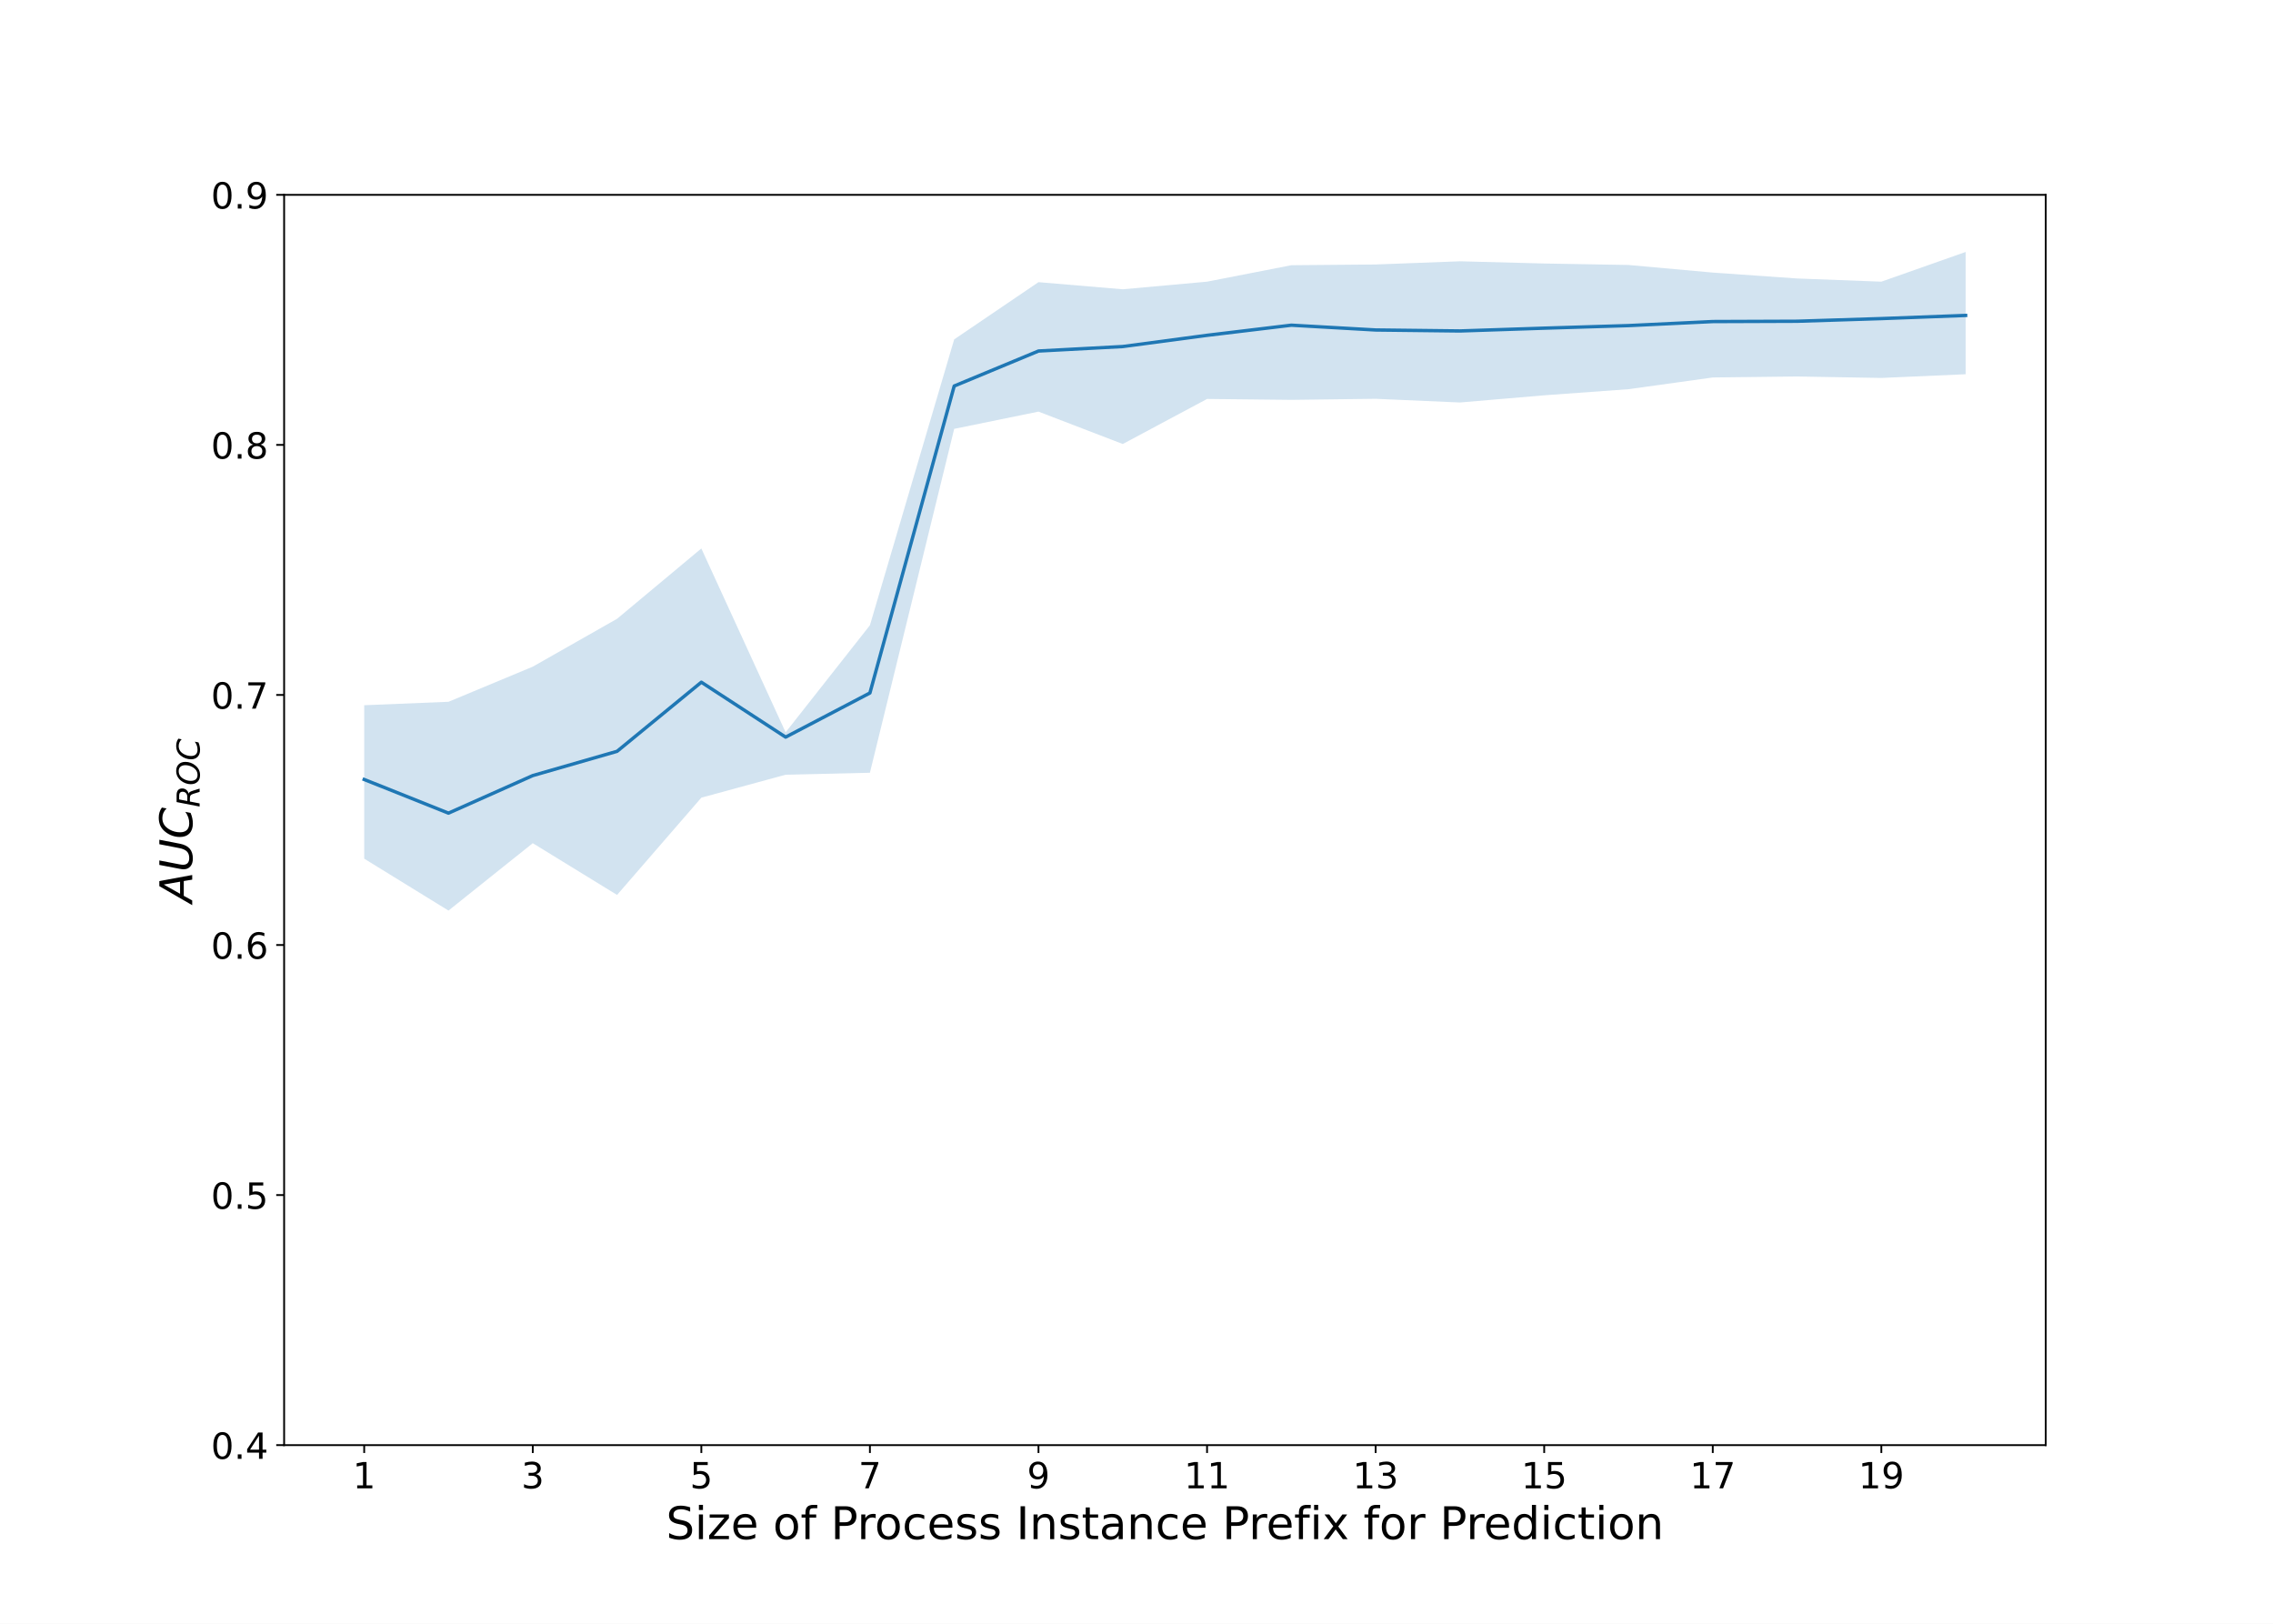
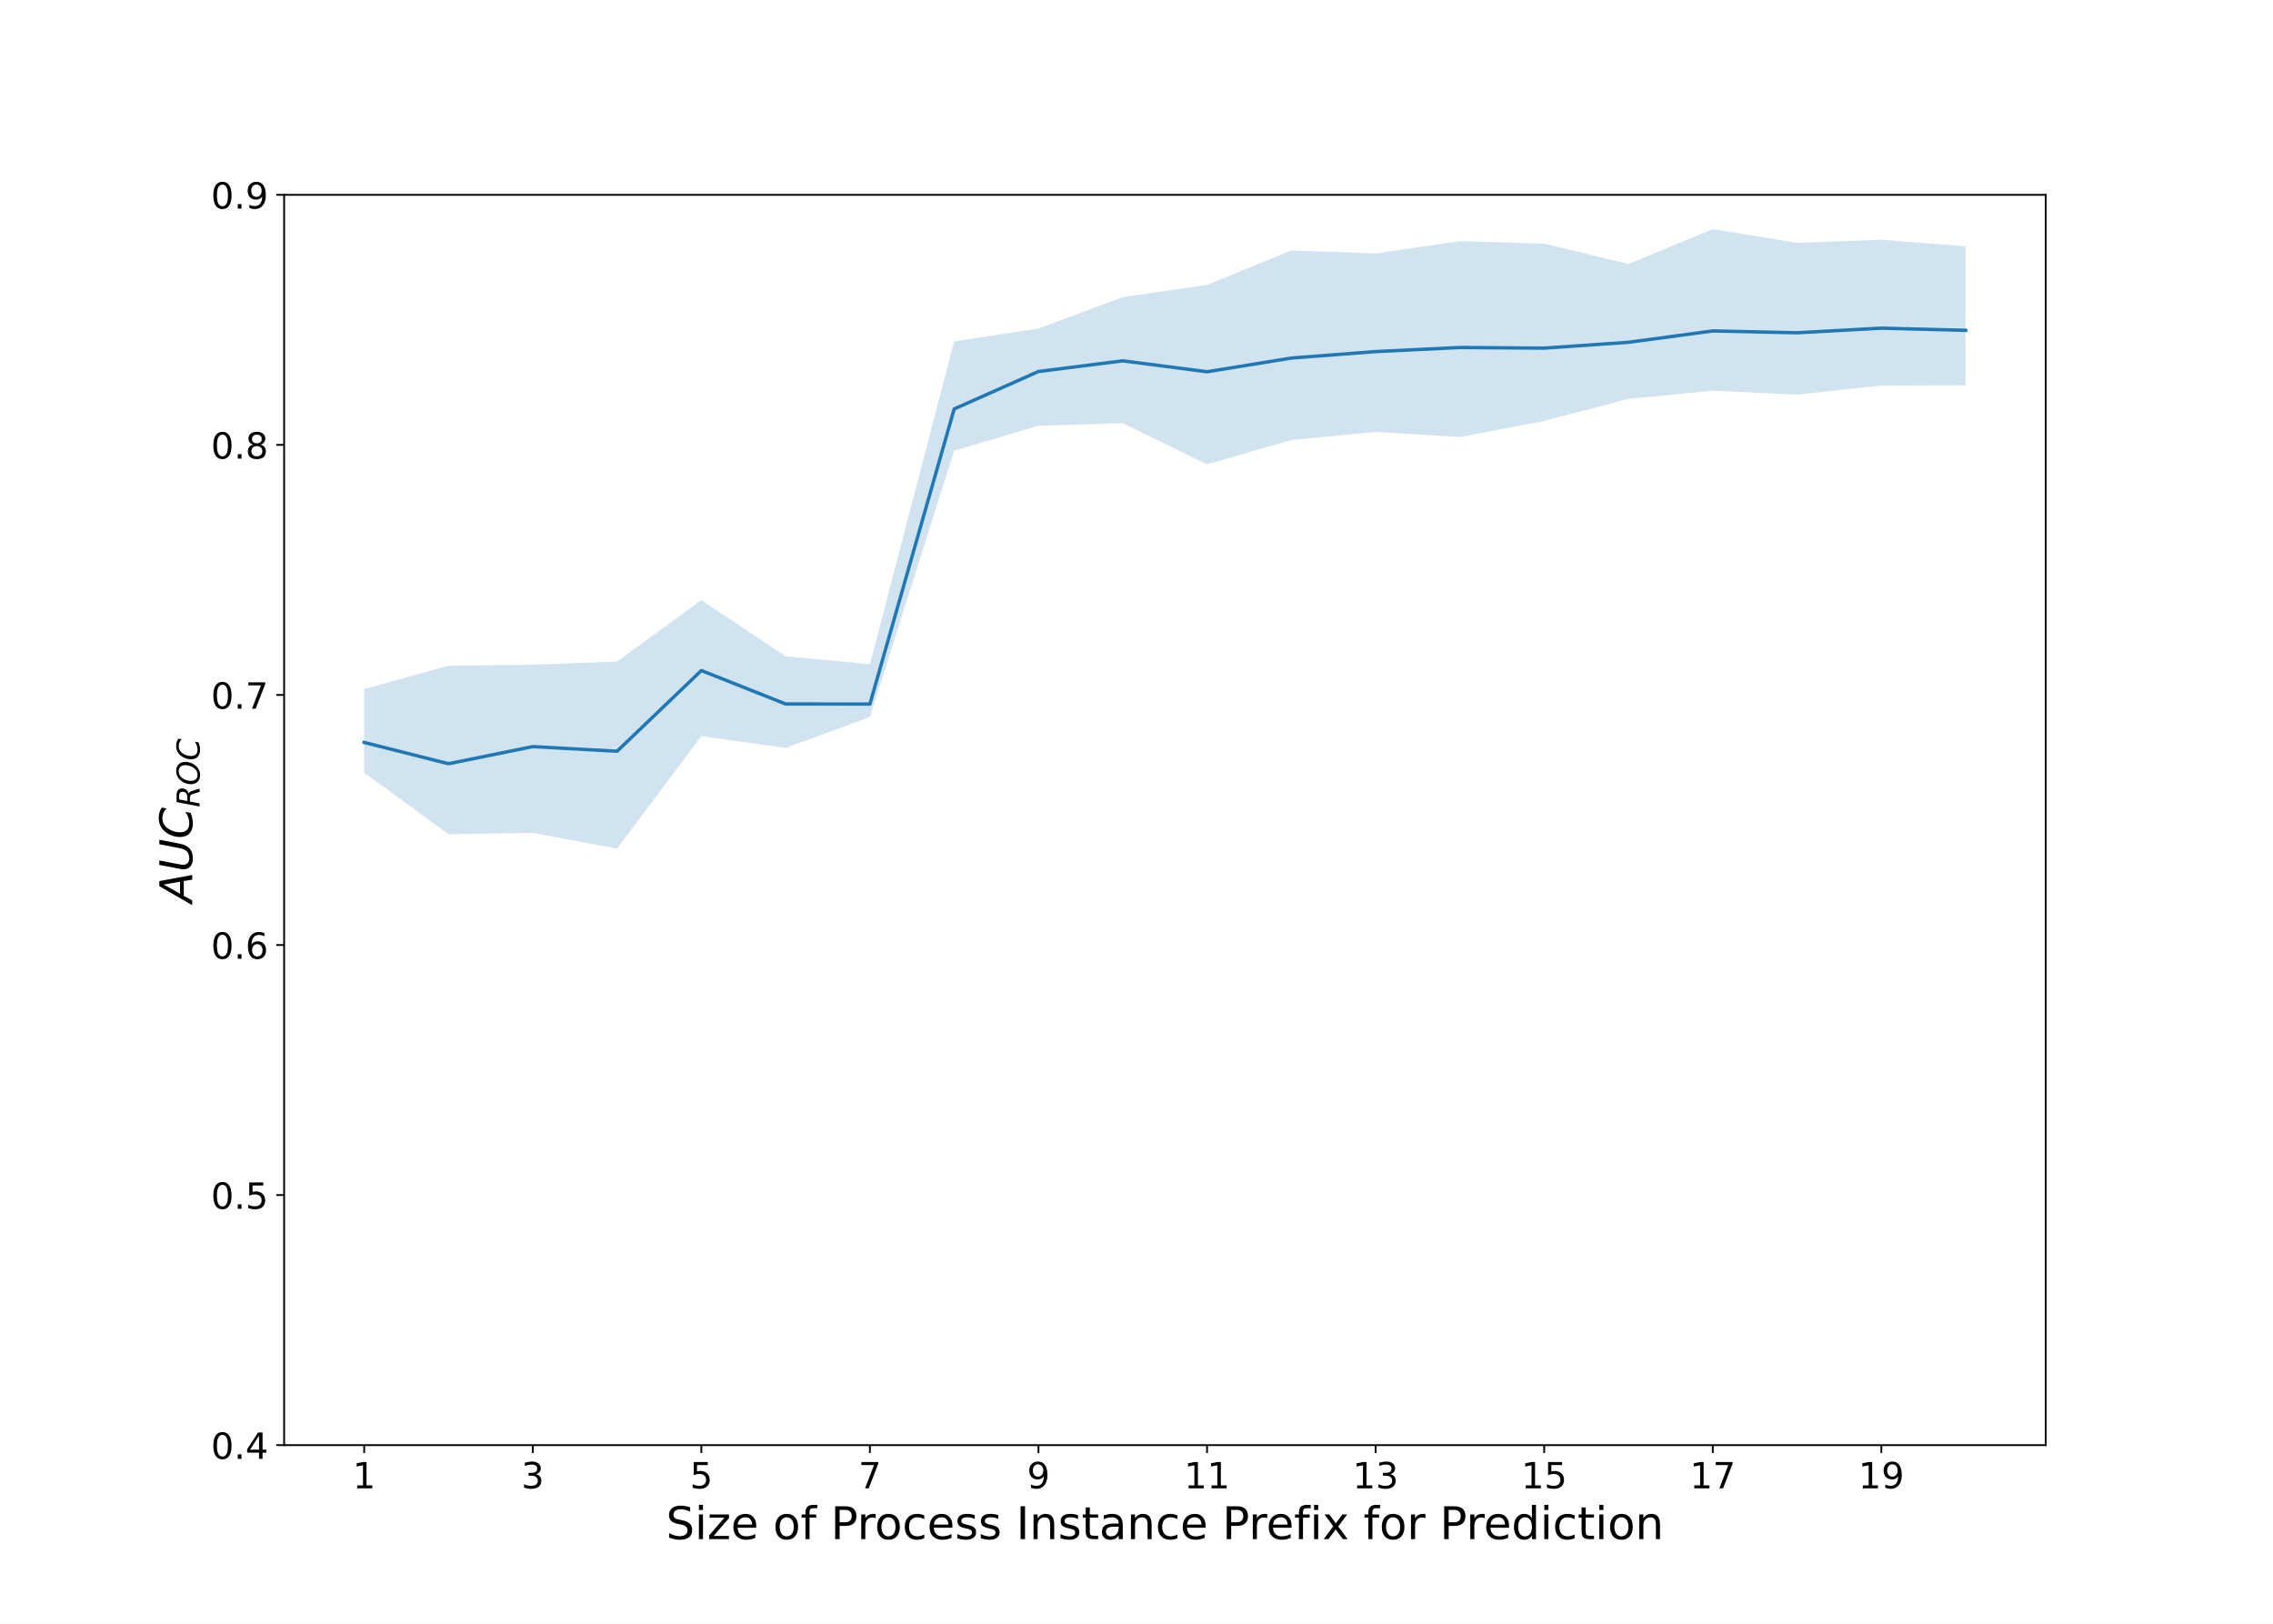
<svg xmlns="http://www.w3.org/2000/svg" xmlns:xlink="http://www.w3.org/1999/xlink" height="720pt" version="1.1" viewBox="0 0 1008 720" width="1008pt">
  <defs>
    <style type="text/css">*{stroke-linecap:butt;stroke-linejoin:round;}</style>
  </defs>
  <g id="figure_1">
    <g id="patch_1">
      <path d="M 0 720  L 1008 720  L 1008 0  L 0 0  z " style="fill:#ffffff;" />
    </g>
    <g id="axes_1">
      <g id="patch_2">
        <path d="M 126 640.8  L 907.2 640.8  L 907.2 86.4  L 126 86.4  z " style="fill:#ffffff;" />
      </g>
      <g id="PolyCollection_1">
-         <path clip-path="url(#p3e4e844202)" d="M 161.509 312.711  L 161.509 380.749  L 198.887 403.769  L 236.265 373.886  L 273.643 396.832  L 311.021 353.702  L 348.399 343.523  L 385.777 342.652  L 423.155 190.166  L 460.533 182.519  L 497.911 196.881  L 535.289 176.904  L 572.667 177.307  L 610.045 176.836  L 647.423 178.469  L 684.801 175.288  L 722.179 172.572  L 759.557 167.38  L 796.935 166.943  L 834.313 167.588  L 871.691 165.945  L 871.691 111.725  L 871.691 111.725  L 834.313 124.899  L 796.935 123.483  L 759.557 120.87  L 722.179 117.495  L 684.801 116.842  L 647.423 115.862  L 610.045 117.277  L 572.667 117.604  L 535.289 124.899  L 497.911 128.274  L 460.533 125.117  L 423.155 150.485  L 385.777 277.265  L 348.399 324.723  L 311.021 243.209  L 273.643 274.386  L 236.265 295.617  L 198.887 311.187  L 161.509 312.711  z " style="fill:#1f77b4;fill-opacity:0.2;" />
+         <path clip-path="url(#p6fb228a900)" d="M 161.509 305.525  L 161.509 342.629  L 198.887 369.9  L 236.265 369.327  L 273.643 376.295  L 311.021 326.43  L 348.399 331.656  L 385.777 317.937  L 423.155 199.836  L 460.533 188.771  L 497.911 187.646  L 535.289 205.903  L 572.667 195.124  L 610.045 191.519  L 647.423 193.817  L 684.801 186.65  L 722.179 176.875  L 759.557 173.24  L 796.935 174.982  L 834.313 170.954  L 871.691 170.845  L 871.691 109.221  L 871.691 109.221  L 834.313 106.281  L 796.935 107.696  L 759.557 101.599  L 722.179 117.06  L 684.801 108.023  L 647.423 106.934  L 610.045 112.378  L 572.667 111.071  L 535.289 126.314  L 497.911 131.758  L 460.533 145.694  L 423.155 151.356  L 385.777 294.514  L 348.399 291.007  L 311.021 266.112  L 273.643 293.331  L 236.265 294.746  L 198.887 295.182  L 161.509 305.525  z " style="fill:#1f77b4;fill-opacity:0.2;" />
      </g>
      <g id="matplotlib.axis_1">
        <g id="xtick_1">
          <g id="line2d_1">
            <defs>
-               <path d="M 0 0  L 0 3.5  " id="m7fd77baa67" style="stroke:#000000;stroke-width:0.8;" />
+               <path d="M 0 0  L 0 3.5  " id="m83bf303248" style="stroke:#000000;stroke-width:0.8;" />
            </defs>
            <g>
-               <use style="stroke:#000000;stroke-width:0.8;" x="161.509" xlink:href="#m7fd77baa67" y="640.8" />
+               <use style="stroke:#000000;stroke-width:0.8;" x="161.509" xlink:href="#m83bf303248" y="640.8" />
            </g>
          </g>
          <g id="text_1">
            <g transform="translate(156.4191 659.9575)scale(0.16 -0.16)">
              <defs>
                <path d="M 12.406 8.297  L 28.516 8.297  L 28.516 63.922  L 10.984 60.406  L 10.984 69.391  L 28.422 72.906  L 38.281 72.906  L 38.281 8.297  L 54.391 8.297  L 54.391 0  L 12.406 0  z " id="DejaVuSans-49" />
              </defs>
              <use xlink:href="#DejaVuSans-49" />
            </g>
          </g>
        </g>
        <g id="xtick_2">
          <g id="line2d_2">
            <g>
-               <use style="stroke:#000000;stroke-width:0.8;" x="236.265" xlink:href="#m7fd77baa67" y="640.8" />
+               <use style="stroke:#000000;stroke-width:0.8;" x="236.265" xlink:href="#m83bf303248" y="640.8" />
            </g>
          </g>
          <g id="text_2">
            <g transform="translate(231.1751 659.9575)scale(0.16 -0.16)">
              <defs>
                <path d="M 40.578 39.312  Q 47.656 37.797 51.625 33  Q 55.609 28.219 55.609 21.188  Q 55.609 10.406 48.188 4.484  Q 40.766 -1.422 27.094 -1.422  Q 22.516 -1.422 17.656 -0.516  Q 12.797 0.391 7.625 2.203  L 7.625 11.719  Q 11.719 9.328 16.594 8.109  Q 21.484 6.891 26.812 6.891  Q 36.078 6.891 40.938 10.547  Q 45.797 14.203 45.797 21.188  Q 45.797 27.641 41.281 31.266  Q 36.766 34.906 28.719 34.906  L 20.219 34.906  L 20.219 43.016  L 29.109 43.016  Q 36.375 43.016 40.234 45.922  Q 44.094 48.828 44.094 54.297  Q 44.094 59.906 40.109 62.906  Q 36.141 65.922 28.719 65.922  Q 24.656 65.922 20.016 65.031  Q 15.375 64.156 9.812 62.312  L 9.812 71.094  Q 15.438 72.656 20.344 73.438  Q 25.25 74.219 29.594 74.219  Q 40.828 74.219 47.359 69.109  Q 53.906 64.016 53.906 55.328  Q 53.906 49.266 50.438 45.094  Q 46.969 40.922 40.578 39.312  z " id="DejaVuSans-51" />
              </defs>
              <use xlink:href="#DejaVuSans-51" />
            </g>
          </g>
        </g>
        <g id="xtick_3">
          <g id="line2d_3">
            <g>
-               <use style="stroke:#000000;stroke-width:0.8;" x="311.021" xlink:href="#m7fd77baa67" y="640.8" />
+               <use style="stroke:#000000;stroke-width:0.8;" x="311.021" xlink:href="#m83bf303248" y="640.8" />
            </g>
          </g>
          <g id="text_3">
            <g transform="translate(305.9311 659.9575)scale(0.16 -0.16)">
              <defs>
                <path d="M 10.797 72.906  L 49.516 72.906  L 49.516 64.594  L 19.828 64.594  L 19.828 46.734  Q 21.969 47.469 24.109 47.828  Q 26.266 48.188 28.422 48.188  Q 40.625 48.188 47.75 41.5  Q 54.891 34.812 54.891 23.391  Q 54.891 11.625 47.562 5.094  Q 40.234 -1.422 26.906 -1.422  Q 22.312 -1.422 17.547 -0.641  Q 12.797 0.141 7.719 1.703  L 7.719 11.625  Q 12.109 9.234 16.797 8.062  Q 21.484 6.891 26.703 6.891  Q 35.156 6.891 40.078 11.328  Q 45.016 15.766 45.016 23.391  Q 45.016 31 40.078 35.438  Q 35.156 39.891 26.703 39.891  Q 22.75 39.891 18.812 39.016  Q 14.891 38.141 10.797 36.281  z " id="DejaVuSans-53" />
              </defs>
              <use xlink:href="#DejaVuSans-53" />
            </g>
          </g>
        </g>
        <g id="xtick_4">
          <g id="line2d_4">
            <g>
-               <use style="stroke:#000000;stroke-width:0.8;" x="385.777" xlink:href="#m7fd77baa67" y="640.8" />
+               <use style="stroke:#000000;stroke-width:0.8;" x="385.777" xlink:href="#m83bf303248" y="640.8" />
            </g>
          </g>
          <g id="text_4">
            <g transform="translate(380.687 659.9575)scale(0.16 -0.16)">
              <defs>
                <path d="M 8.203 72.906  L 55.078 72.906  L 55.078 68.703  L 28.609 0  L 18.312 0  L 43.219 64.594  L 8.203 64.594  z " id="DejaVuSans-55" />
              </defs>
              <use xlink:href="#DejaVuSans-55" />
            </g>
          </g>
        </g>
        <g id="xtick_5">
          <g id="line2d_5">
            <g>
-               <use style="stroke:#000000;stroke-width:0.8;" x="460.533" xlink:href="#m7fd77baa67" y="640.8" />
+               <use style="stroke:#000000;stroke-width:0.8;" x="460.533" xlink:href="#m83bf303248" y="640.8" />
            </g>
          </g>
          <g id="text_5">
            <g transform="translate(455.443 659.9575)scale(0.16 -0.16)">
              <defs>
                <path d="M 10.984 1.516  L 10.984 10.5  Q 14.703 8.734 18.5 7.812  Q 22.312 6.891 25.984 6.891  Q 35.75 6.891 40.891 13.453  Q 46.047 20.016 46.781 33.406  Q 43.953 29.203 39.594 26.953  Q 35.25 24.703 29.984 24.703  Q 19.047 24.703 12.672 31.312  Q 6.297 37.938 6.297 49.422  Q 6.297 60.641 12.938 67.422  Q 19.578 74.219 30.609 74.219  Q 43.266 74.219 49.922 64.516  Q 56.594 54.828 56.594 36.375  Q 56.594 19.141 48.406 8.859  Q 40.234 -1.422 26.422 -1.422  Q 22.703 -1.422 18.891 -0.688  Q 15.094 0.047 10.984 1.516  z M 30.609 32.422  Q 37.25 32.422 41.125 36.953  Q 45.016 41.5 45.016 49.422  Q 45.016 57.281 41.125 61.844  Q 37.25 66.406 30.609 66.406  Q 23.969 66.406 20.094 61.844  Q 16.219 57.281 16.219 49.422  Q 16.219 41.5 20.094 36.953  Q 23.969 32.422 30.609 32.422  z " id="DejaVuSans-57" />
              </defs>
              <use xlink:href="#DejaVuSans-57" />
            </g>
          </g>
        </g>
        <g id="xtick_6">
          <g id="line2d_6">
            <g>
-               <use style="stroke:#000000;stroke-width:0.8;" x="535.289" xlink:href="#m7fd77baa67" y="640.8" />
+               <use style="stroke:#000000;stroke-width:0.8;" x="535.289" xlink:href="#m83bf303248" y="640.8" />
            </g>
          </g>
          <g id="text_6">
            <g transform="translate(525.109 659.9575)scale(0.16 -0.16)">
              <use xlink:href="#DejaVuSans-49" />
              <use x="63.623" xlink:href="#DejaVuSans-49" />
            </g>
          </g>
        </g>
        <g id="xtick_7">
          <g id="line2d_7">
            <g>
-               <use style="stroke:#000000;stroke-width:0.8;" x="610.045" xlink:href="#m7fd77baa67" y="640.8" />
+               <use style="stroke:#000000;stroke-width:0.8;" x="610.045" xlink:href="#m83bf303248" y="640.8" />
            </g>
          </g>
          <g id="text_7">
            <g transform="translate(599.865 659.9575)scale(0.16 -0.16)">
              <use xlink:href="#DejaVuSans-49" />
              <use x="63.623" xlink:href="#DejaVuSans-51" />
            </g>
          </g>
        </g>
        <g id="xtick_8">
          <g id="line2d_8">
            <g>
-               <use style="stroke:#000000;stroke-width:0.8;" x="684.801" xlink:href="#m7fd77baa67" y="640.8" />
+               <use style="stroke:#000000;stroke-width:0.8;" x="684.801" xlink:href="#m83bf303248" y="640.8" />
            </g>
          </g>
          <g id="text_8">
            <g transform="translate(674.621 659.9575)scale(0.16 -0.16)">
              <use xlink:href="#DejaVuSans-49" />
              <use x="63.623" xlink:href="#DejaVuSans-53" />
            </g>
          </g>
        </g>
        <g id="xtick_9">
          <g id="line2d_9">
            <g>
-               <use style="stroke:#000000;stroke-width:0.8;" x="759.557" xlink:href="#m7fd77baa67" y="640.8" />
+               <use style="stroke:#000000;stroke-width:0.8;" x="759.557" xlink:href="#m83bf303248" y="640.8" />
            </g>
          </g>
          <g id="text_9">
            <g transform="translate(749.3769 659.9575)scale(0.16 -0.16)">
              <use xlink:href="#DejaVuSans-49" />
              <use x="63.623" xlink:href="#DejaVuSans-55" />
            </g>
          </g>
        </g>
        <g id="xtick_10">
          <g id="line2d_10">
            <g>
-               <use style="stroke:#000000;stroke-width:0.8;" x="834.313" xlink:href="#m7fd77baa67" y="640.8" />
+               <use style="stroke:#000000;stroke-width:0.8;" x="834.313" xlink:href="#m83bf303248" y="640.8" />
            </g>
          </g>
          <g id="text_10">
            <g transform="translate(824.1329 659.9575)scale(0.16 -0.16)">
              <use xlink:href="#DejaVuSans-49" />
              <use x="63.623" xlink:href="#DejaVuSans-57" />
            </g>
          </g>
        </g>
        <g id="text_11">
          <g transform="translate(295.3656 682.4819)scale(0.2 -0.2)">
            <defs>
              <path d="M 53.516 70.516  L 53.516 60.891  Q 47.906 63.578 42.922 64.891  Q 37.938 66.219 33.297 66.219  Q 25.25 66.219 20.875 63.094  Q 16.5 59.969 16.5 54.203  Q 16.5 49.359 19.406 46.891  Q 22.312 44.438 30.422 42.922  L 36.375 41.703  Q 47.406 39.594 52.656 34.297  Q 57.906 29 57.906 20.125  Q 57.906 9.516 50.797 4.047  Q 43.703 -1.422 29.984 -1.422  Q 24.812 -1.422 18.969 -0.25  Q 13.141 0.922 6.891 3.219  L 6.891 13.375  Q 12.891 10.016 18.656 8.297  Q 24.422 6.594 29.984 6.594  Q 38.422 6.594 43.016 9.906  Q 47.609 13.234 47.609 19.391  Q 47.609 24.75 44.312 27.781  Q 41.016 30.812 33.5 32.328  L 27.484 33.5  Q 16.453 35.688 11.516 40.375  Q 6.594 45.062 6.594 53.422  Q 6.594 63.094 13.406 68.656  Q 20.219 74.219 32.172 74.219  Q 37.312 74.219 42.625 73.281  Q 47.953 72.359 53.516 70.516  z " id="DejaVuSans-83" />
              <path d="M 9.422 54.688  L 18.406 54.688  L 18.406 0  L 9.422 0  z M 9.422 75.984  L 18.406 75.984  L 18.406 64.594  L 9.422 64.594  z " id="DejaVuSans-105" />
              <path d="M 5.516 54.688  L 48.188 54.688  L 48.188 46.484  L 14.406 7.172  L 48.188 7.172  L 48.188 0  L 4.297 0  L 4.297 8.203  L 38.094 47.516  L 5.516 47.516  z " id="DejaVuSans-122" />
              <path d="M 56.203 29.594  L 56.203 25.203  L 14.891 25.203  Q 15.484 15.922 20.484 11.062  Q 25.484 6.203 34.422 6.203  Q 39.594 6.203 44.453 7.469  Q 49.312 8.734 54.109 11.281  L 54.109 2.781  Q 49.266 0.734 44.188 -0.344  Q 39.109 -1.422 33.891 -1.422  Q 20.797 -1.422 13.156 6.188  Q 5.516 13.812 5.516 26.812  Q 5.516 40.234 12.766 48.109  Q 20.016 56 32.328 56  Q 43.359 56 49.781 48.891  Q 56.203 41.797 56.203 29.594  z M 47.219 32.234  Q 47.125 39.594 43.094 43.984  Q 39.062 48.391 32.422 48.391  Q 24.906 48.391 20.391 44.141  Q 15.875 39.891 15.188 32.172  z " id="DejaVuSans-101" />
              <path id="DejaVuSans-32" />
              <path d="M 30.609 48.391  Q 23.391 48.391 19.188 42.75  Q 14.984 37.109 14.984 27.297  Q 14.984 17.484 19.156 11.844  Q 23.344 6.203 30.609 6.203  Q 37.797 6.203 41.984 11.859  Q 46.188 17.531 46.188 27.297  Q 46.188 37.016 41.984 42.703  Q 37.797 48.391 30.609 48.391  z M 30.609 56  Q 42.328 56 49.016 48.375  Q 55.719 40.766 55.719 27.297  Q 55.719 13.875 49.016 6.219  Q 42.328 -1.422 30.609 -1.422  Q 18.844 -1.422 12.172 6.219  Q 5.516 13.875 5.516 27.297  Q 5.516 40.766 12.172 48.375  Q 18.844 56 30.609 56  z " id="DejaVuSans-111" />
              <path d="M 37.109 75.984  L 37.109 68.5  L 28.516 68.5  Q 23.688 68.5 21.797 66.547  Q 19.922 64.594 19.922 59.516  L 19.922 54.688  L 34.719 54.688  L 34.719 47.703  L 19.922 47.703  L 19.922 0  L 10.891 0  L 10.891 47.703  L 2.297 47.703  L 2.297 54.688  L 10.891 54.688  L 10.891 58.5  Q 10.891 67.625 15.141 71.797  Q 19.391 75.984 28.609 75.984  z " id="DejaVuSans-102" />
              <path d="M 19.672 64.797  L 19.672 37.406  L 32.078 37.406  Q 38.969 37.406 42.719 40.969  Q 46.484 44.531 46.484 51.125  Q 46.484 57.672 42.719 61.234  Q 38.969 64.797 32.078 64.797  z M 9.812 72.906  L 32.078 72.906  Q 44.344 72.906 50.609 67.359  Q 56.891 61.812 56.891 51.125  Q 56.891 40.328 50.609 34.812  Q 44.344 29.297 32.078 29.297  L 19.672 29.297  L 19.672 0  L 9.812 0  z " id="DejaVuSans-80" />
              <path d="M 41.109 46.297  Q 39.594 47.172 37.812 47.578  Q 36.031 48 33.891 48  Q 26.266 48 22.188 43.047  Q 18.109 38.094 18.109 28.812  L 18.109 0  L 9.078 0  L 9.078 54.688  L 18.109 54.688  L 18.109 46.188  Q 20.953 51.172 25.484 53.578  Q 30.031 56 36.531 56  Q 37.453 56 38.578 55.875  Q 39.703 55.766 41.062 55.516  z " id="DejaVuSans-114" />
              <path d="M 48.781 52.594  L 48.781 44.188  Q 44.969 46.297 41.141 47.344  Q 37.312 48.391 33.406 48.391  Q 24.656 48.391 19.812 42.844  Q 14.984 37.312 14.984 27.297  Q 14.984 17.281 19.812 11.734  Q 24.656 6.203 33.406 6.203  Q 37.312 6.203 41.141 7.25  Q 44.969 8.297 48.781 10.406  L 48.781 2.094  Q 45.016 0.344 40.984 -0.531  Q 36.969 -1.422 32.422 -1.422  Q 20.062 -1.422 12.781 6.344  Q 5.516 14.109 5.516 27.297  Q 5.516 40.672 12.859 48.328  Q 20.219 56 33.016 56  Q 37.156 56 41.109 55.141  Q 45.062 54.297 48.781 52.594  z " id="DejaVuSans-99" />
              <path d="M 44.281 53.078  L 44.281 44.578  Q 40.484 46.531 36.375 47.5  Q 32.281 48.484 27.875 48.484  Q 21.188 48.484 17.844 46.438  Q 14.5 44.391 14.5 40.281  Q 14.5 37.156 16.891 35.375  Q 19.281 33.594 26.516 31.984  L 29.594 31.297  Q 39.156 29.25 43.188 25.516  Q 47.219 21.781 47.219 15.094  Q 47.219 7.469 41.188 3.016  Q 35.156 -1.422 24.609 -1.422  Q 20.219 -1.422 15.453 -0.562  Q 10.688 0.297 5.422 2  L 5.422 11.281  Q 10.406 8.688 15.234 7.391  Q 20.062 6.109 24.812 6.109  Q 31.156 6.109 34.562 8.281  Q 37.984 10.453 37.984 14.406  Q 37.984 18.062 35.516 20.016  Q 33.062 21.969 24.703 23.781  L 21.578 24.516  Q 13.234 26.266 9.516 29.906  Q 5.812 33.547 5.812 39.891  Q 5.812 47.609 11.281 51.797  Q 16.75 56 26.812 56  Q 31.781 56 36.172 55.266  Q 40.578 54.547 44.281 53.078  z " id="DejaVuSans-115" />
              <path d="M 9.812 72.906  L 19.672 72.906  L 19.672 0  L 9.812 0  z " id="DejaVuSans-73" />
              <path d="M 54.891 33.016  L 54.891 0  L 45.906 0  L 45.906 32.719  Q 45.906 40.484 42.875 44.328  Q 39.844 48.188 33.797 48.188  Q 26.516 48.188 22.312 43.547  Q 18.109 38.922 18.109 30.906  L 18.109 0  L 9.078 0  L 9.078 54.688  L 18.109 54.688  L 18.109 46.188  Q 21.344 51.125 25.703 53.562  Q 30.078 56 35.797 56  Q 45.219 56 50.047 50.172  Q 54.891 44.344 54.891 33.016  z " id="DejaVuSans-110" />
              <path d="M 18.312 70.219  L 18.312 54.688  L 36.812 54.688  L 36.812 47.703  L 18.312 47.703  L 18.312 18.016  Q 18.312 11.328 20.141 9.422  Q 21.969 7.516 27.594 7.516  L 36.812 7.516  L 36.812 0  L 27.594 0  Q 17.188 0 13.234 3.875  Q 9.281 7.766 9.281 18.016  L 9.281 47.703  L 2.688 47.703  L 2.688 54.688  L 9.281 54.688  L 9.281 70.219  z " id="DejaVuSans-116" />
              <path d="M 34.281 27.484  Q 23.391 27.484 19.188 25  Q 14.984 22.516 14.984 16.5  Q 14.984 11.719 18.141 8.906  Q 21.297 6.109 26.703 6.109  Q 34.188 6.109 38.703 11.406  Q 43.219 16.703 43.219 25.484  L 43.219 27.484  z M 52.203 31.203  L 52.203 0  L 43.219 0  L 43.219 8.297  Q 40.141 3.328 35.547 0.953  Q 30.953 -1.422 24.312 -1.422  Q 15.922 -1.422 10.953 3.297  Q 6 8.016 6 15.922  Q 6 25.141 12.172 29.828  Q 18.359 34.516 30.609 34.516  L 43.219 34.516  L 43.219 35.406  Q 43.219 41.609 39.141 45  Q 35.062 48.391 27.688 48.391  Q 23 48.391 18.547 47.266  Q 14.109 46.141 10.016 43.891  L 10.016 52.203  Q 14.938 54.109 19.578 55.047  Q 24.219 56 28.609 56  Q 40.484 56 46.344 49.844  Q 52.203 43.703 52.203 31.203  z " id="DejaVuSans-97" />
              <path d="M 54.891 54.688  L 35.109 28.078  L 55.906 0  L 45.312 0  L 29.391 21.484  L 13.484 0  L 2.875 0  L 24.125 28.609  L 4.688 54.688  L 15.281 54.688  L 29.781 35.203  L 44.281 54.688  z " id="DejaVuSans-120" />
              <path d="M 45.406 46.391  L 45.406 75.984  L 54.391 75.984  L 54.391 0  L 45.406 0  L 45.406 8.203  Q 42.578 3.328 38.25 0.953  Q 33.938 -1.422 27.875 -1.422  Q 17.969 -1.422 11.734 6.484  Q 5.516 14.406 5.516 27.297  Q 5.516 40.188 11.734 48.094  Q 17.969 56 27.875 56  Q 33.938 56 38.25 53.625  Q 42.578 51.266 45.406 46.391  z M 14.797 27.297  Q 14.797 17.391 18.875 11.75  Q 22.953 6.109 30.078 6.109  Q 37.203 6.109 41.297 11.75  Q 45.406 17.391 45.406 27.297  Q 45.406 37.203 41.297 42.844  Q 37.203 48.484 30.078 48.484  Q 22.953 48.484 18.875 42.844  Q 14.797 37.203 14.797 27.297  z " id="DejaVuSans-100" />
            </defs>
            <use xlink:href="#DejaVuSans-83" />
            <use x="63.477" xlink:href="#DejaVuSans-105" />
            <use x="91.26" xlink:href="#DejaVuSans-122" />
            <use x="143.75" xlink:href="#DejaVuSans-101" />
            <use x="205.273" xlink:href="#DejaVuSans-32" />
            <use x="237.061" xlink:href="#DejaVuSans-111" />
            <use x="298.242" xlink:href="#DejaVuSans-102" />
            <use x="333.447" xlink:href="#DejaVuSans-32" />
            <use x="365.234" xlink:href="#DejaVuSans-80" />
            <use x="423.787" xlink:href="#DejaVuSans-114" />
            <use x="462.65" xlink:href="#DejaVuSans-111" />
            <use x="523.832" xlink:href="#DejaVuSans-99" />
            <use x="578.812" xlink:href="#DejaVuSans-101" />
            <use x="640.336" xlink:href="#DejaVuSans-115" />
            <use x="692.436" xlink:href="#DejaVuSans-115" />
            <use x="744.535" xlink:href="#DejaVuSans-32" />
            <use x="776.322" xlink:href="#DejaVuSans-73" />
            <use x="805.814" xlink:href="#DejaVuSans-110" />
            <use x="869.193" xlink:href="#DejaVuSans-115" />
            <use x="921.293" xlink:href="#DejaVuSans-116" />
            <use x="960.502" xlink:href="#DejaVuSans-97" />
            <use x="1021.781" xlink:href="#DejaVuSans-110" />
            <use x="1085.16" xlink:href="#DejaVuSans-99" />
            <use x="1140.141" xlink:href="#DejaVuSans-101" />
            <use x="1201.664" xlink:href="#DejaVuSans-32" />
            <use x="1233.451" xlink:href="#DejaVuSans-80" />
            <use x="1292.004" xlink:href="#DejaVuSans-114" />
            <use x="1330.867" xlink:href="#DejaVuSans-101" />
            <use x="1392.391" xlink:href="#DejaVuSans-102" />
            <use x="1427.596" xlink:href="#DejaVuSans-105" />
            <use x="1455.379" xlink:href="#DejaVuSans-120" />
            <use x="1514.559" xlink:href="#DejaVuSans-32" />
            <use x="1546.346" xlink:href="#DejaVuSans-102" />
            <use x="1581.551" xlink:href="#DejaVuSans-111" />
            <use x="1642.732" xlink:href="#DejaVuSans-114" />
            <use x="1683.846" xlink:href="#DejaVuSans-32" />
            <use x="1715.633" xlink:href="#DejaVuSans-80" />
            <use x="1774.186" xlink:href="#DejaVuSans-114" />
            <use x="1813.049" xlink:href="#DejaVuSans-101" />
            <use x="1874.572" xlink:href="#DejaVuSans-100" />
            <use x="1938.049" xlink:href="#DejaVuSans-105" />
            <use x="1965.832" xlink:href="#DejaVuSans-99" />
            <use x="2020.812" xlink:href="#DejaVuSans-116" />
            <use x="2060.021" xlink:href="#DejaVuSans-105" />
            <use x="2087.805" xlink:href="#DejaVuSans-111" />
            <use x="2148.986" xlink:href="#DejaVuSans-110" />
          </g>
        </g>
      </g>
      <g id="matplotlib.axis_2">
        <g id="ytick_1">
          <g id="line2d_11">
            <defs>
-               <path d="M 0 0  L -3.5 0  " id="mf0564904ea" style="stroke:#000000;stroke-width:0.8;" />
+               <path d="M 0 0  L -3.5 0  " id="m2c9279c586" style="stroke:#000000;stroke-width:0.8;" />
            </defs>
            <g>
-               <use style="stroke:#000000;stroke-width:0.8;" x="126" xlink:href="#mf0564904ea" y="640.8" />
+               <use style="stroke:#000000;stroke-width:0.8;" x="126" xlink:href="#m2c9279c586" y="640.8" />
            </g>
          </g>
          <g id="text_12">
            <g transform="translate(93.555 646.8787)scale(0.16 -0.16)">
              <defs>
                <path d="M 31.781 66.406  Q 24.172 66.406 20.328 58.906  Q 16.5 51.422 16.5 36.375  Q 16.5 21.391 20.328 13.891  Q 24.172 6.391 31.781 6.391  Q 39.453 6.391 43.281 13.891  Q 47.125 21.391 47.125 36.375  Q 47.125 51.422 43.281 58.906  Q 39.453 66.406 31.781 66.406  z M 31.781 74.219  Q 44.047 74.219 50.516 64.516  Q 56.984 54.828 56.984 36.375  Q 56.984 17.969 50.516 8.266  Q 44.047 -1.422 31.781 -1.422  Q 19.531 -1.422 13.062 8.266  Q 6.594 17.969 6.594 36.375  Q 6.594 54.828 13.062 64.516  Q 19.531 74.219 31.781 74.219  z " id="DejaVuSans-48" />
                <path d="M 10.688 12.406  L 21 12.406  L 21 0  L 10.688 0  z " id="DejaVuSans-46" />
                <path d="M 37.797 64.312  L 12.891 25.391  L 37.797 25.391  z M 35.203 72.906  L 47.609 72.906  L 47.609 25.391  L 58.016 25.391  L 58.016 17.188  L 47.609 17.188  L 47.609 0  L 37.797 0  L 37.797 17.188  L 4.891 17.188  L 4.891 26.703  z " id="DejaVuSans-52" />
              </defs>
              <use xlink:href="#DejaVuSans-48" />
              <use x="63.623" xlink:href="#DejaVuSans-46" />
              <use x="95.41" xlink:href="#DejaVuSans-52" />
            </g>
          </g>
        </g>
        <g id="ytick_2">
          <g id="line2d_12">
            <g>
-               <use style="stroke:#000000;stroke-width:0.8;" x="126" xlink:href="#mf0564904ea" y="529.92" />
+               <use style="stroke:#000000;stroke-width:0.8;" x="126" xlink:href="#m2c9279c586" y="529.92" />
            </g>
          </g>
          <g id="text_13">
            <g transform="translate(93.555 535.9987)scale(0.16 -0.16)">
              <use xlink:href="#DejaVuSans-48" />
              <use x="63.623" xlink:href="#DejaVuSans-46" />
              <use x="95.41" xlink:href="#DejaVuSans-53" />
            </g>
          </g>
        </g>
        <g id="ytick_3">
          <g id="line2d_13">
            <g>
-               <use style="stroke:#000000;stroke-width:0.8;" x="126" xlink:href="#mf0564904ea" y="419.04" />
+               <use style="stroke:#000000;stroke-width:0.8;" x="126" xlink:href="#m2c9279c586" y="419.04" />
            </g>
          </g>
          <g id="text_14">
            <g transform="translate(93.555 425.1187)scale(0.16 -0.16)">
              <defs>
                <path d="M 33.016 40.375  Q 26.375 40.375 22.484 35.828  Q 18.609 31.297 18.609 23.391  Q 18.609 15.531 22.484 10.953  Q 26.375 6.391 33.016 6.391  Q 39.656 6.391 43.531 10.953  Q 47.406 15.531 47.406 23.391  Q 47.406 31.297 43.531 35.828  Q 39.656 40.375 33.016 40.375  z M 52.594 71.297  L 52.594 62.312  Q 48.875 64.062 45.094 64.984  Q 41.312 65.922 37.594 65.922  Q 27.828 65.922 22.672 59.328  Q 17.531 52.734 16.797 39.406  Q 19.672 43.656 24.016 45.922  Q 28.375 48.188 33.594 48.188  Q 44.578 48.188 50.953 41.516  Q 57.328 34.859 57.328 23.391  Q 57.328 12.156 50.688 5.359  Q 44.047 -1.422 33.016 -1.422  Q 20.359 -1.422 13.672 8.266  Q 6.984 17.969 6.984 36.375  Q 6.984 53.656 15.188 63.938  Q 23.391 74.219 37.203 74.219  Q 40.922 74.219 44.703 73.484  Q 48.484 72.75 52.594 71.297  z " id="DejaVuSans-54" />
              </defs>
              <use xlink:href="#DejaVuSans-48" />
              <use x="63.623" xlink:href="#DejaVuSans-46" />
              <use x="95.41" xlink:href="#DejaVuSans-54" />
            </g>
          </g>
        </g>
        <g id="ytick_4">
          <g id="line2d_14">
            <g>
-               <use style="stroke:#000000;stroke-width:0.8;" x="126" xlink:href="#mf0564904ea" y="308.16" />
+               <use style="stroke:#000000;stroke-width:0.8;" x="126" xlink:href="#m2c9279c586" y="308.16" />
            </g>
          </g>
          <g id="text_15">
            <g transform="translate(93.555 314.2387)scale(0.16 -0.16)">
              <use xlink:href="#DejaVuSans-48" />
              <use x="63.623" xlink:href="#DejaVuSans-46" />
              <use x="95.41" xlink:href="#DejaVuSans-55" />
            </g>
          </g>
        </g>
        <g id="ytick_5">
          <g id="line2d_15">
            <g>
-               <use style="stroke:#000000;stroke-width:0.8;" x="126" xlink:href="#mf0564904ea" y="197.28" />
+               <use style="stroke:#000000;stroke-width:0.8;" x="126" xlink:href="#m2c9279c586" y="197.28" />
            </g>
          </g>
          <g id="text_16">
            <g transform="translate(93.555 203.3587)scale(0.16 -0.16)">
              <defs>
                <path d="M 31.781 34.625  Q 24.75 34.625 20.719 30.859  Q 16.703 27.094 16.703 20.516  Q 16.703 13.922 20.719 10.156  Q 24.75 6.391 31.781 6.391  Q 38.812 6.391 42.859 10.172  Q 46.922 13.969 46.922 20.516  Q 46.922 27.094 42.891 30.859  Q 38.875 34.625 31.781 34.625  z M 21.922 38.812  Q 15.578 40.375 12.031 44.719  Q 8.5 49.078 8.5 55.328  Q 8.5 64.062 14.719 69.141  Q 20.953 74.219 31.781 74.219  Q 42.672 74.219 48.875 69.141  Q 55.078 64.062 55.078 55.328  Q 55.078 49.078 51.531 44.719  Q 48 40.375 41.703 38.812  Q 48.828 37.156 52.797 32.312  Q 56.781 27.484 56.781 20.516  Q 56.781 9.906 50.312 4.234  Q 43.844 -1.422 31.781 -1.422  Q 19.734 -1.422 13.25 4.234  Q 6.781 9.906 6.781 20.516  Q 6.781 27.484 10.781 32.312  Q 14.797 37.156 21.922 38.812  z M 18.312 54.391  Q 18.312 48.734 21.844 45.562  Q 25.391 42.391 31.781 42.391  Q 38.141 42.391 41.719 45.562  Q 45.312 48.734 45.312 54.391  Q 45.312 60.062 41.719 63.234  Q 38.141 66.406 31.781 66.406  Q 25.391 66.406 21.844 63.234  Q 18.312 60.062 18.312 54.391  z " id="DejaVuSans-56" />
              </defs>
              <use xlink:href="#DejaVuSans-48" />
              <use x="63.623" xlink:href="#DejaVuSans-46" />
              <use x="95.41" xlink:href="#DejaVuSans-56" />
            </g>
          </g>
        </g>
        <g id="ytick_6">
          <g id="line2d_16">
            <g>
-               <use style="stroke:#000000;stroke-width:0.8;" x="126" xlink:href="#mf0564904ea" y="86.4" />
+               <use style="stroke:#000000;stroke-width:0.8;" x="126" xlink:href="#m2c9279c586" y="86.4" />
            </g>
          </g>
          <g id="text_17">
            <g transform="translate(93.555 92.47875)scale(0.16 -0.16)">
              <use xlink:href="#DejaVuSans-48" />
              <use x="63.623" xlink:href="#DejaVuSans-46" />
              <use x="95.41" xlink:href="#DejaVuSans-57" />
            </g>
          </g>
        </g>
        <g id="text_18">
          <g transform="translate(85.39562 400.3)rotate(-90)scale(0.2 -0.2)">
            <defs>
              <path d="M 36.812 72.906  L 48 72.906  L 61.531 0  L 51.219 0  L 48.188 18.703  L 15.375 18.703  L 5.078 0  L -5.328 0  z M 40.375 63.188  L 19.922 26.906  L 46.688 26.906  z " id="DejaVuSans-Oblique-65" />
              <path d="M 15.484 72.906  L 25.391 72.906  L 16.797 28.609  Q 16.266 25.641 16.047 23.703  Q 15.828 21.781 15.828 20.312  Q 15.828 13.578 19.578 10.078  Q 23.344 6.594 30.609 6.594  Q 40.047 6.594 45.281 11.766  Q 50.531 16.938 52.781 28.609  L 61.375 72.906  L 71.297 72.906  L 62.5 27.391  Q 59.625 12.641 51.562 5.609  Q 43.5 -1.422 29.5 -1.422  Q 18.562 -1.422 12.188 4.078  Q 5.812 9.578 5.812 19  Q 5.812 20.703 6.047 22.828  Q 6.297 24.953 6.781 27.391  z " id="DejaVuSans-Oblique-85" />
              <path d="M 69.484 67.281  L 67.484 56.891  Q 62.797 61.625 57.547 63.922  Q 52.297 66.219 46.188 66.219  Q 37.844 66.219 31.516 62.203  Q 25.203 58.203 20.609 50  Q 17.672 44.734 16.125 38.844  Q 14.594 32.953 14.594 27  Q 14.594 17.047 19.75 11.812  Q 24.906 6.594 34.719 6.594  Q 41.5 6.594 47.75 8.766  Q 54 10.938 59.906 15.281  L 57.625 3.609  Q 51.812 1.125 45.875 -0.141  Q 39.938 -1.422 33.984 -1.422  Q 19.969 -1.422 12.078 6.188  Q 4.203 13.812 4.203 27.391  Q 4.203 36.078 7.203 44.469  Q 10.203 52.875 15.828 59.812  Q 21.781 67.188 29.422 70.703  Q 37.062 74.219 47.219 74.219  Q 53.469 74.219 59.062 72.484  Q 64.656 70.75 69.484 67.281  z " id="DejaVuSans-Oblique-67" />
              <path d="M 25.203 64.797  L 20.219 38.922  L 32.906 38.922  Q 40.375 38.922 44.984 43.047  Q 49.609 47.172 49.609 53.812  Q 49.609 59.125 46.5 61.953  Q 43.406 64.797 37.594 64.797  z M 43.312 35.016  Q 46.438 34.281 48.516 31.391  Q 50.594 28.516 53.328 19.922  L 59.516 0  L 49.125 0  L 43.406 18.703  Q 41.219 25.922 38.328 28.359  Q 35.453 30.812 29.5 30.812  L 18.609 30.812  L 12.594 0  L 2.688 0  L 16.891 72.906  L 39.109 72.906  Q 49.219 72.906 54.609 68.328  Q 60.016 63.766 60.016 55.172  Q 60.016 47.562 55.422 41.984  Q 50.828 36.422 43.312 35.016  z " id="DejaVuSans-Oblique-82" />
              <path d="M 45.609 66.219  Q 37.5 66.219 31.297 62.281  Q 25.094 58.344 20.516 50.297  Q 17.578 45.172 16.031 39.406  Q 14.5 33.641 14.5 27.781  Q 14.5 17.625 19.359 12.109  Q 24.219 6.594 33.109 6.594  Q 41.109 6.594 47.375 10.562  Q 53.656 14.547 58.109 22.406  Q 61.078 27.688 62.641 33.469  Q 64.203 39.266 64.203 45.016  Q 64.203 55.125 59.312 60.672  Q 54.438 66.219 45.609 66.219  z M 32.812 -1.422  Q 19.391 -1.422 11.688 6.531  Q 4 14.5 4 28.328  Q 4 36.234 7 44.484  Q 10.016 52.734 15.281 59.188  Q 21.484 66.75 29.094 70.484  Q 36.719 74.219 45.906 74.219  Q 59.281 74.219 66.984 66.328  Q 74.703 58.453 74.703 44.828  Q 74.703 36.422 71.766 28.312  Q 68.844 20.219 63.375 13.625  Q 57.125 6 49.578 2.281  Q 42.047 -1.422 32.812 -1.422  z " id="DejaVuSans-Oblique-79" />
            </defs>
            <use transform="translate(0 0.78125)" xlink:href="#DejaVuSans-Oblique-65" />
            <use transform="translate(68.4082 0.78125)" xlink:href="#DejaVuSans-Oblique-85" />
            <use transform="translate(141.6016 0.78125)" xlink:href="#DejaVuSans-Oblique-67" />
            <use transform="translate(211.4258 -15.625)scale(0.7)" xlink:href="#DejaVuSans-Oblique-82" />
            <use transform="translate(260.0635 -15.625)scale(0.7)" xlink:href="#DejaVuSans-Oblique-79" />
            <use transform="translate(315.1611 -15.625)scale(0.7)" xlink:href="#DejaVuSans-Oblique-67" />
          </g>
        </g>
      </g>
      <g id="line2d_17">
-         <path clip-path="url(#p3e4e844202)" d="M 161.509 345.638  L 198.887 360.561  L 236.265 343.904  L 273.643 333.154  L 311.021 302.504  L 348.399 326.852  L 385.777 307.284  L 423.155 171.169  L 460.533 155.651  L 497.911 153.66  L 535.289 148.684  L 572.667 144.198  L 610.045 146.322  L 647.423 146.753  L 684.801 145.514  L 722.179 144.377  L 759.557 142.584  L 796.935 142.446  L 834.313 141.268  L 871.691 139.871  " style="fill:none;stroke:#1f77b4;stroke-linecap:square;stroke-width:1.5;" />
+         <path clip-path="url(#p6fb228a900)" d="M 161.509 329.216  L 198.887 338.647  L 236.265 331.06  L 273.643 333.117  L 311.021 297.328  L 348.399 312.159  L 385.777 312.182  L 423.155 181.335  L 460.533 164.723  L 497.911 160.004  L 535.289 164.844  L 572.667 158.767  L 610.045 155.895  L 647.423 154.088  L 684.801 154.368  L 722.179 151.781  L 759.557 146.75  L 796.935 147.561  L 834.313 145.512  L 871.691 146.47  " style="fill:none;stroke:#1f77b4;stroke-linecap:square;stroke-width:1.5;" />
      </g>
      <g id="patch_3">
        <path d="M 126 640.8  L 126 86.4  " style="fill:none;stroke:#000000;stroke-linecap:square;stroke-linejoin:miter;stroke-width:0.8;" />
      </g>
      <g id="patch_4">
        <path d="M 907.2 640.8  L 907.2 86.4  " style="fill:none;stroke:#000000;stroke-linecap:square;stroke-linejoin:miter;stroke-width:0.8;" />
      </g>
      <g id="patch_5">
        <path d="M 126 640.8  L 907.2 640.8  " style="fill:none;stroke:#000000;stroke-linecap:square;stroke-linejoin:miter;stroke-width:0.8;" />
      </g>
      <g id="patch_6">
        <path d="M 126 86.4  L 907.2 86.4  " style="fill:none;stroke:#000000;stroke-linecap:square;stroke-linejoin:miter;stroke-width:0.8;" />
      </g>
    </g>
  </g>
  <defs>
-     <clipPath id="p3e4e844202">
+     <clipPath id="p6fb228a900">
      <rect height="554.4" width="781.2" x="126" y="86.4" />
    </clipPath>
  </defs>
</svg>
